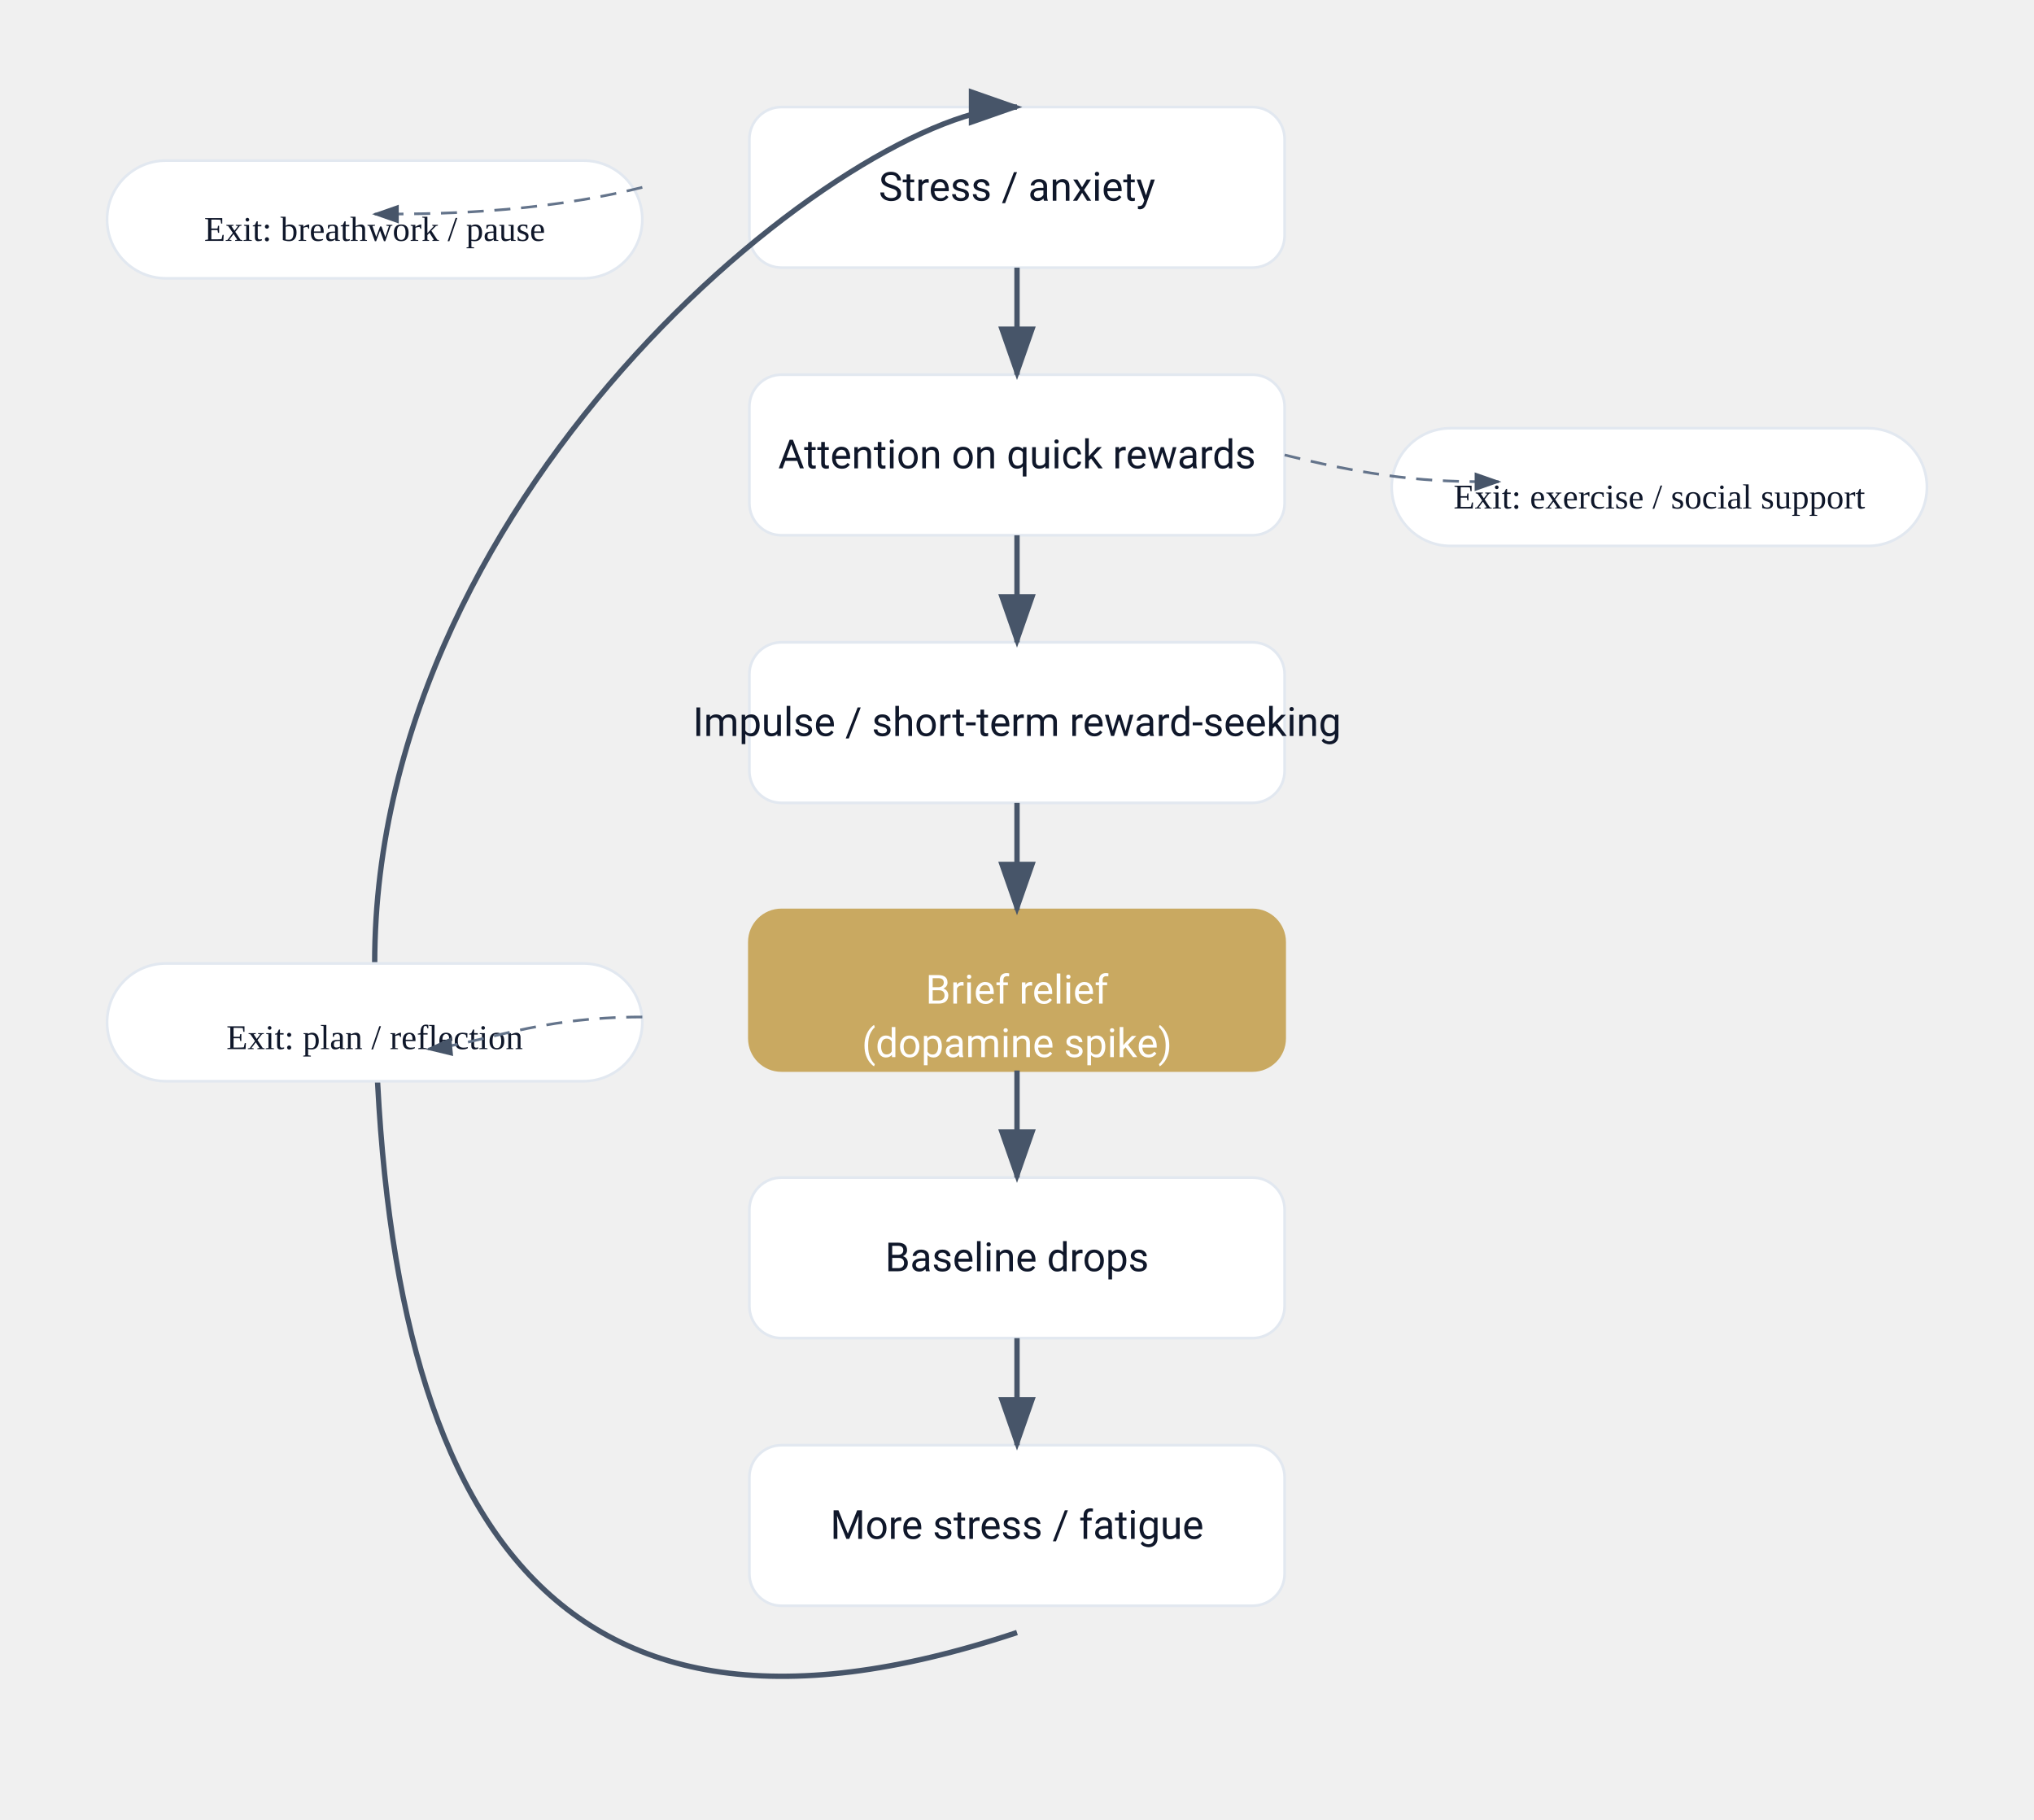
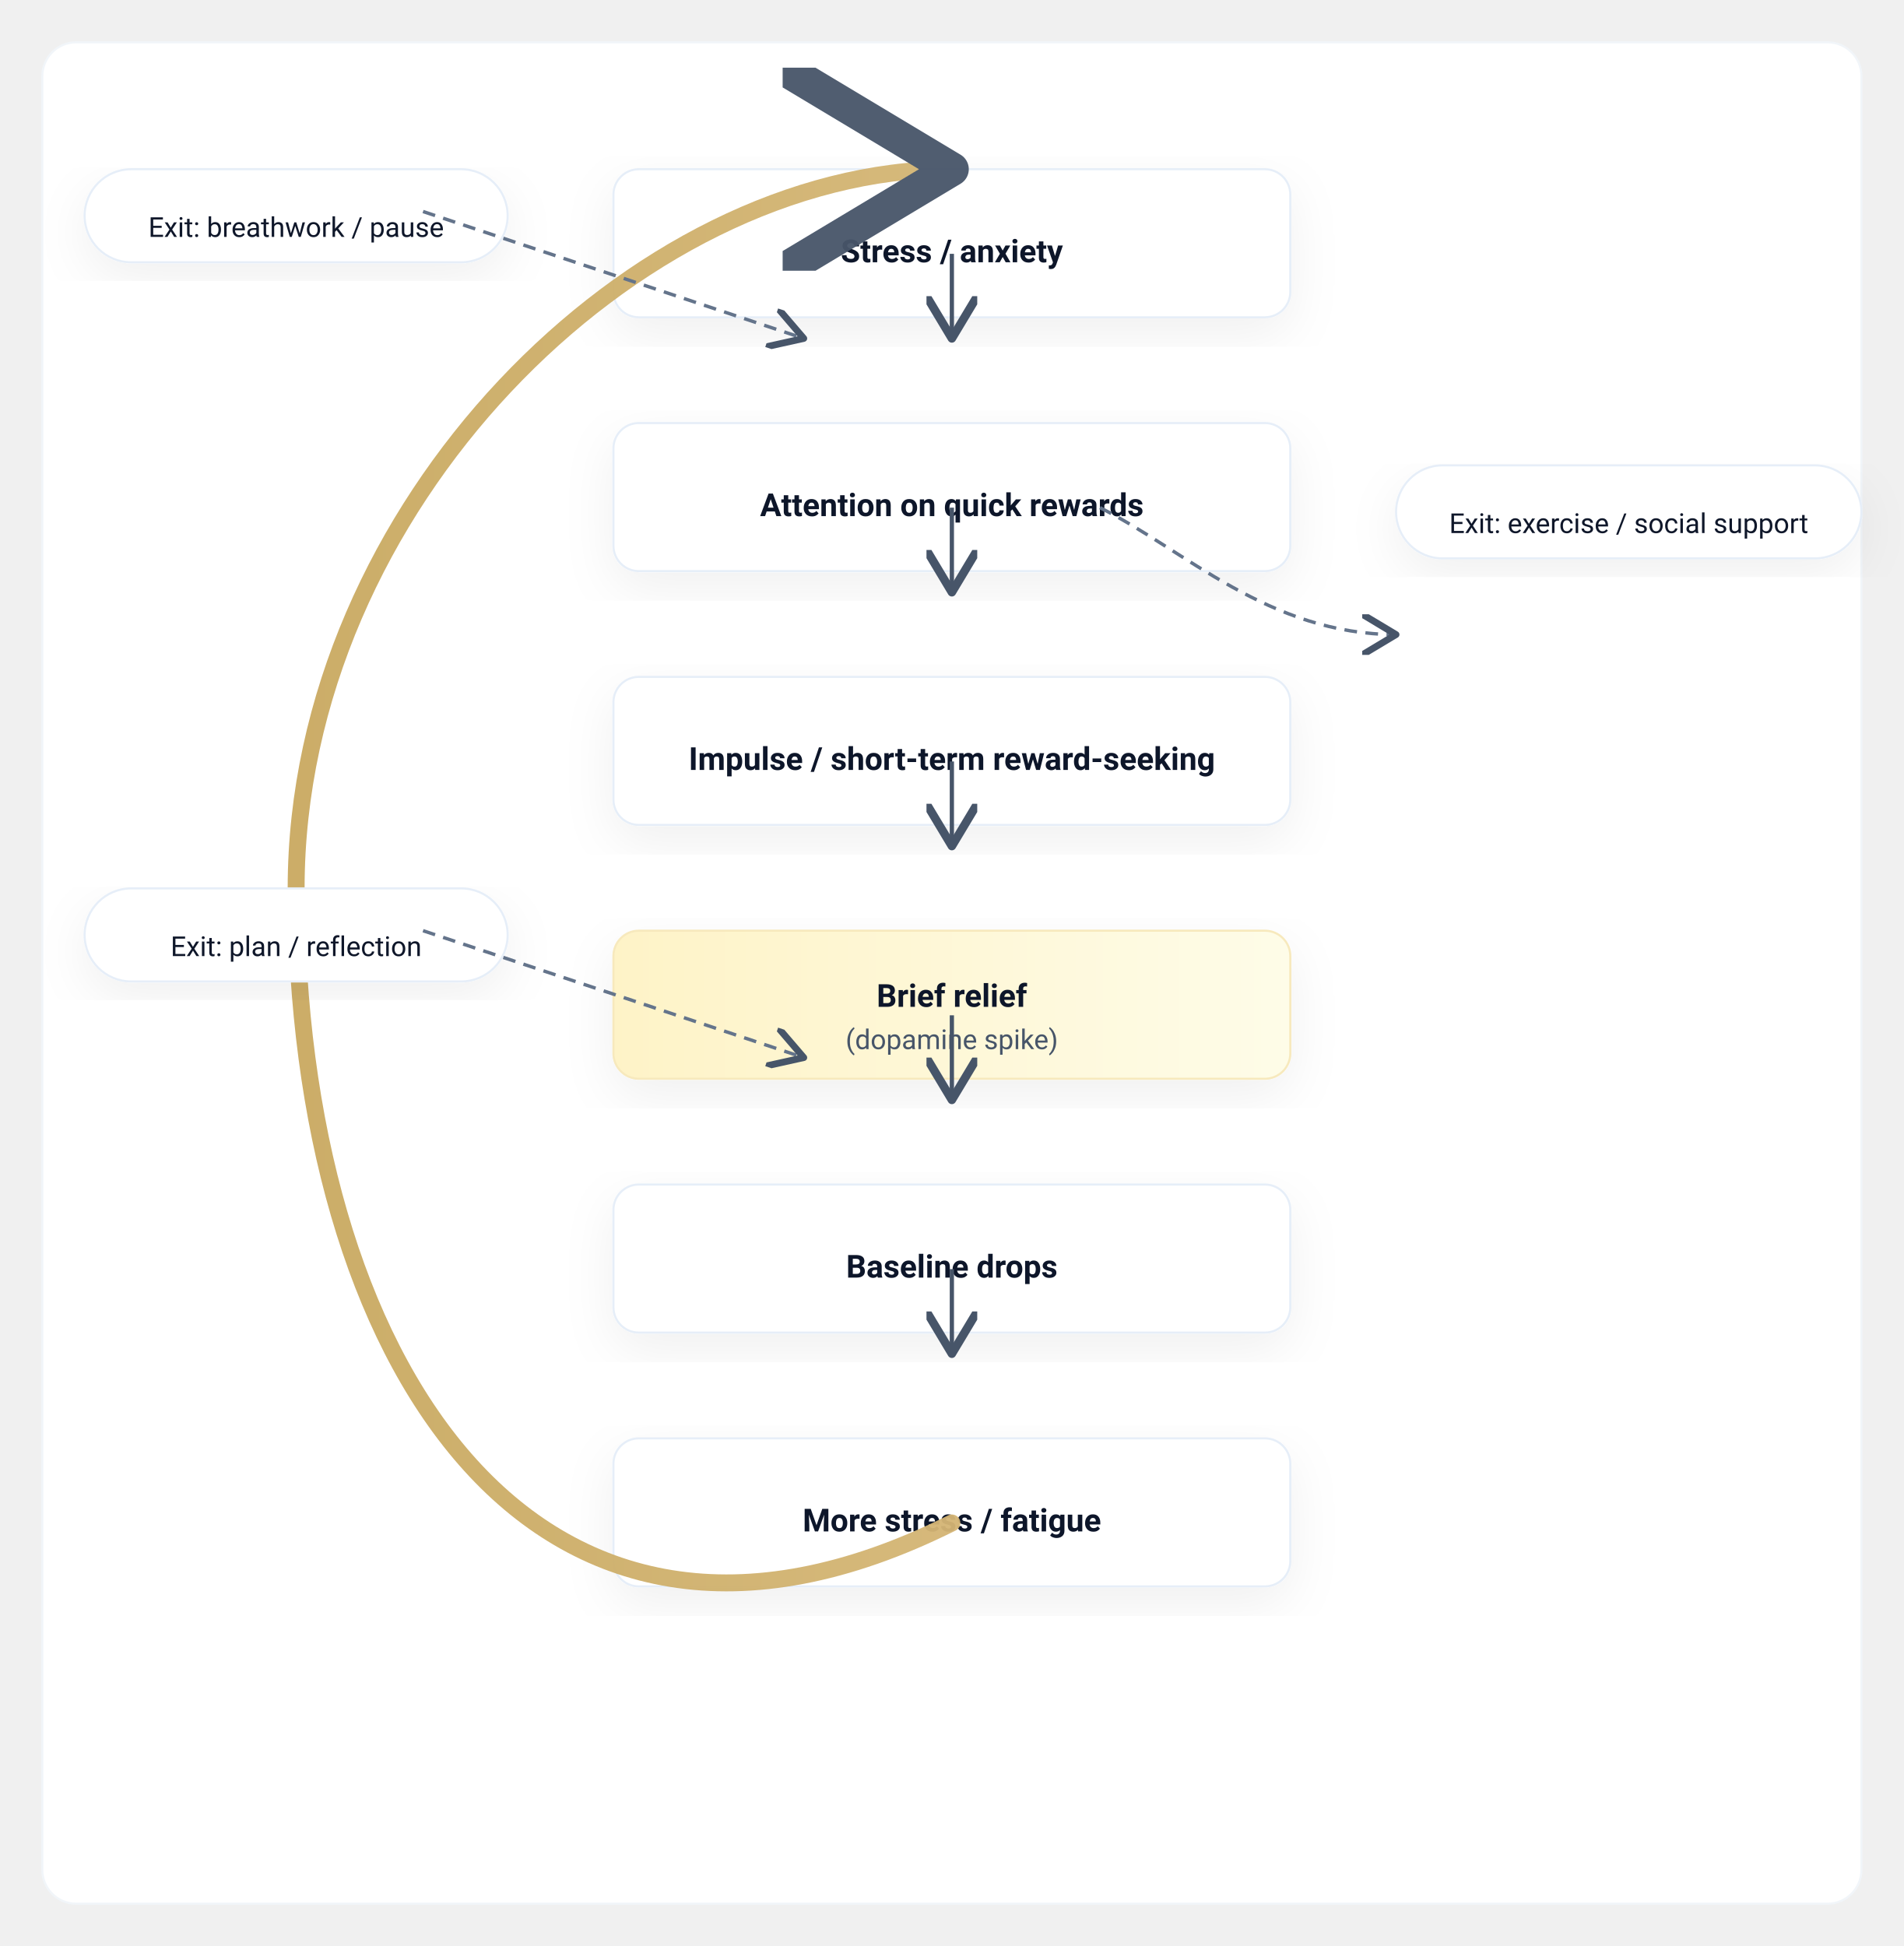
- <svg xmlns="http://www.w3.org/2000/svg" viewBox="0 0 760 680" role="img" aria-labelledby="ssTitle ssDesc">
+ <svg xmlns="http://www.w3.org/2000/svg" viewBox="0 0 900 920" role="img" aria-labelledby="ssTitle ssDesc">
  <defs>
-     <marker id="a" markerWidth="10" markerHeight="7" refX="9" refY="3.5" orient="auto">
-       <path d="M0,0 L10,3.5 L0,7 z" fill="#475569" />
+     <linearGradient id="grad-stress" x1="0" x2="1">
+       <stop offset="0" stop-color="#fef3c7" />
+       <stop offset="1" stop-color="#fefce8" />
+     </linearGradient>
+     <linearGradient id="grad-loop" x1="0" x2="1">
+       <stop offset="0" stop-color="#c9a961" />
+       <stop offset="1" stop-color="#d4b574" />
+     </linearGradient>
+     <filter id="ds" x="-20%" y="-20%" width="140%" height="140%">
+       <feDropShadow dx="0" dy="8" stdDeviation="12" flood-color="#000" flood-opacity="0.06" />
+     </filter>
+     <marker id="m" markerWidth="12" markerHeight="12" refX="10" refY="6" orient="auto">
+       <path d="M0,0 L10,6 L0,12" fill="none" stroke="#475569" stroke-width="2" stroke-linecap="round" stroke-linejoin="round" />
    </marker>
  </defs>
-   <g font-family="-apple-system, BlinkMacSystemFont, 'Segoe UI', Roboto, sans-serif" font-size="15">
-     <rect x="280" y="40" width="200" height="60" rx="12" fill="#ffffff" stroke="#e2e8f0" />
-     <text x="380" y="75" text-anchor="middle" fill="#0f172a">Stress / anxiety</text>
-     <rect x="280" y="140" width="200" height="60" rx="12" fill="#ffffff" stroke="#e2e8f0" />
-     <text x="380" y="175" text-anchor="middle" fill="#0f172a">Attention on quick rewards</text>
-     <rect x="280" y="240" width="200" height="60" rx="12" fill="#ffffff" stroke="#e2e8f0" />
-     <text x="380" y="275" text-anchor="middle" fill="#0f172a">Impulse / short-term reward-seeking</text>
-     <rect x="280" y="340" width="200" height="60" rx="12" fill="#c9a961" stroke="#c9a961" />
-     <text x="380" y="375" text-anchor="middle" fill="#ffffff">Brief relief</text>
-     <text x="380" y="395" text-anchor="middle" fill="#ffffff">(dopamine spike)</text>
-     <rect x="280" y="440" width="200" height="60" rx="12" fill="#ffffff" stroke="#e2e8f0" />
-     <text x="380" y="475" text-anchor="middle" fill="#0f172a">Baseline drops</text>
-     <rect x="280" y="540" width="200" height="60" rx="12" fill="#ffffff" stroke="#e2e8f0" />
-     <text x="380" y="575" text-anchor="middle" fill="#0f172a">More stress / fatigue</text>
+   <rect x="20" y="20" width="860" height="880" rx="16" fill="#ffffff" stroke="#f1f5f9" />
+   <g transform="translate(450,80)" font-family="-apple-system, BlinkMacSystemFont, 'Segoe UI', Roboto, sans-serif" font-size="15">
+     <g filter="url(#ds)">
+       <rect x="-160" y="0" width="320" height="70" rx="12" fill="#fff" stroke="#e6eef8" />
+       <text x="0" y="44" text-anchor="middle" fill="#0f172a" font-weight="700">Stress / anxiety</text>
+     </g>
+     <g transform="translate(0,120)" filter="url(#ds)">
+       <rect x="-160" y="0" width="320" height="70" rx="12" fill="#fff" stroke="#e6eef8" />
+       <text x="0" y="44" text-anchor="middle" fill="#0f172a" font-weight="600">Attention on quick rewards</text>
+     </g>
+     <g transform="translate(0,240)" filter="url(#ds)">
+       <rect x="-160" y="0" width="320" height="70" rx="12" fill="#fff" stroke="#e6eef8" />
+       <text x="0" y="44" text-anchor="middle" fill="#0f172a" font-weight="600">Impulse / short-term reward-seeking</text>
+     </g>
+     <g transform="translate(0,360)" filter="url(#ds)">
+       <rect x="-160" y="0" width="320" height="70" rx="12" fill="url(#grad-stress)" stroke="#f7e9bd" />
+       <text x="0" y="36" text-anchor="middle" fill="#0f172a" font-weight="700">Brief relief</text>
+       <text x="0" y="56" text-anchor="middle" fill="#475569" font-size="13">(dopamine spike)</text>
+     </g>
+     <g transform="translate(0,480)" filter="url(#ds)">
+       <rect x="-160" y="0" width="320" height="70" rx="12" fill="#fff" stroke="#e6eef8" />
+       <text x="0" y="44" text-anchor="middle" fill="#0f172a" font-weight="600">Baseline drops</text>
+     </g>
+     <g transform="translate(0,600)" filter="url(#ds)">
+       <rect x="-160" y="0" width="320" height="70" rx="12" fill="#fff" stroke="#e6eef8" />
+       <text x="0" y="44" text-anchor="middle" fill="#0f172a" font-weight="600">More stress / fatigue</text>
+     </g>
  </g>
-   <path d="M380 100 V140" fill="none" stroke="#475569" stroke-width="2" marker-end="url(#a)" />
-   <path d="M380 200 V240" fill="none" stroke="#475569" stroke-width="2" marker-end="url(#a)" />
-   <path d="M380 300 V340" fill="none" stroke="#475569" stroke-width="2" marker-end="url(#a)" />
-   <path d="M380 400 V440" fill="none" stroke="#475569" stroke-width="2" marker-end="url(#a)" />
-   <path d="M380 500 V540" fill="none" stroke="#475569" stroke-width="2" marker-end="url(#a)" />
-   <path d="M380 610 C 200 670 140 560 140 360 C 140 180 320 40 380 40" fill="none" stroke="#475569" stroke-width="2" marker-end="url(#a)" />
-   <g font-size="13">
-     <rect x="40" y="60" width="200" height="44" rx="22" fill="#ffffff" stroke="#e2e8f0" />
-     <text x="140" y="90" text-anchor="middle" fill="#0f172a">Exit: breathwork / pause</text>
-     <path d="M240 70 C 200 80 160 80 140 80" fill="none" stroke="#64748b" stroke-dasharray="6 4" marker-end="url(#a)" />
-     <rect x="520" y="160" width="200" height="44" rx="22" fill="#ffffff" stroke="#e2e8f0" />
-     <text x="620" y="190" text-anchor="middle" fill="#0f172a">Exit: exercise / social support</text>
-     <path d="M480 170 C 520 180 540 180 560 180" fill="none" stroke="#64748b" stroke-dasharray="6 4" marker-end="url(#a)" />
-     <rect x="40" y="360" width="200" height="44" rx="22" fill="#ffffff" stroke="#e2e8f0" />
-     <text x="140" y="392" text-anchor="middle" fill="#0f172a">Exit: plan / reflection</text>
-     <path d="M240 380 C 200 380 180 390 160 392" fill="none" stroke="#64748b" stroke-dasharray="6 4" marker-end="url(#a)" />
+   <g stroke="#475569" stroke-width="2" fill="none" marker-end="url(#m)">
+     <path d="M450 120 V160" />
+     <path d="M450 240 V280" />
+     <path d="M450 360 V400" />
+     <path d="M450 480 V520" />
+     <path d="M450 600 V640" />
+   </g>
+   <path d="M450 720 C 250 820 140 640 140 420 C 140 240 300 80 450 80" fill="none" stroke="url(#grad-loop)" stroke-width="8" stroke-linecap="round" stroke-linejoin="round" marker-end="url(#m)" opacity="0.95" />
+   <g font-size="13" font-family="-apple-system, BlinkMacSystemFont, 'Segoe UI', Roboto, sans-serif">
+     <rect x="40" y="80" width="200" height="44" rx="22" fill="#fff" stroke="#e6eef8" filter="url(#ds)" />
+     <text x="140" y="112" text-anchor="middle" fill="#0f172a">Exit: breathwork / pause</text>
+     <rect x="660" y="220" width="220" height="44" rx="22" fill="#fff" stroke="#e6eef8" filter="url(#ds)" />
+     <text x="770" y="252" text-anchor="middle" fill="#0f172a">Exit: exercise / social support</text>
+     <rect x="40" y="420" width="200" height="44" rx="22" fill="#fff" stroke="#e6eef8" filter="url(#ds)" />
+     <text x="140" y="452" text-anchor="middle" fill="#0f172a">Exit: plan / reflection</text>
+     <path d="M200 100 C 260 120 320 140 380 160" stroke="#64748b" stroke-dasharray="6 4" stroke-width="1.6" fill="none" marker-end="url(#m)" />
+     <path d="M520 240 C 560 260 600 300 660 300" stroke="#64748b" stroke-dasharray="6 4" stroke-width="1.6" fill="none" marker-end="url(#m)" />
+     <path d="M200 440 C 260 460 320 480 380 500" stroke="#64748b" stroke-dasharray="6 4" stroke-width="1.6" fill="none" marker-end="url(#m)" />
  </g>
</svg>
